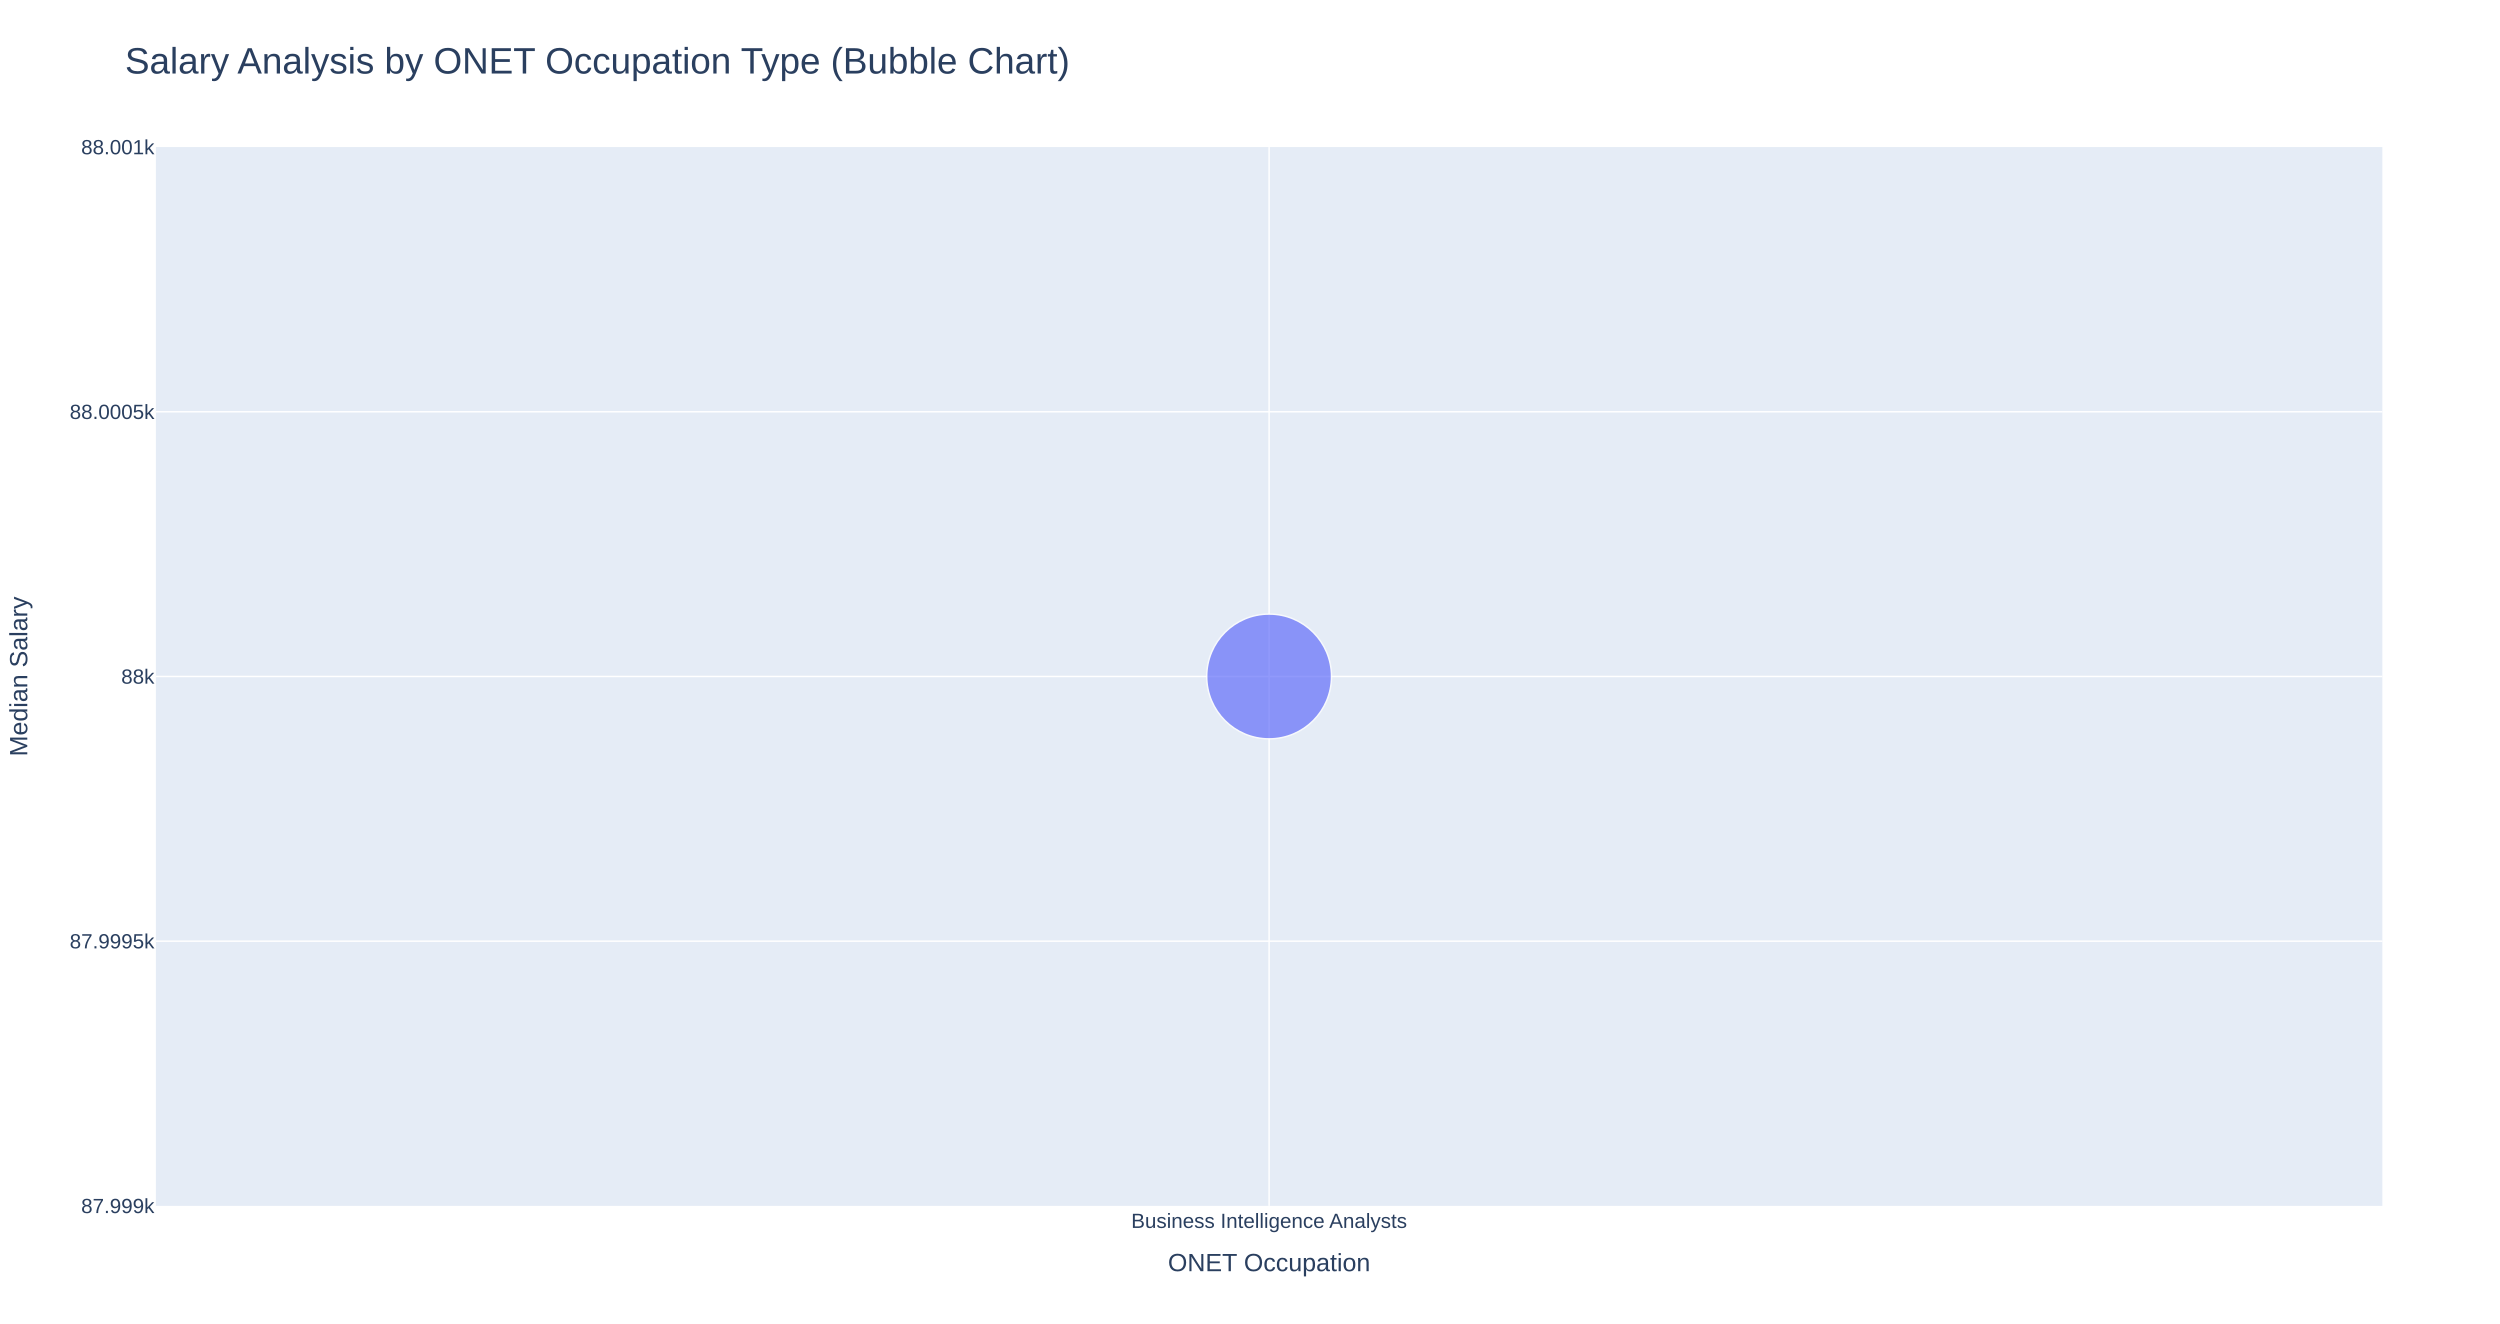
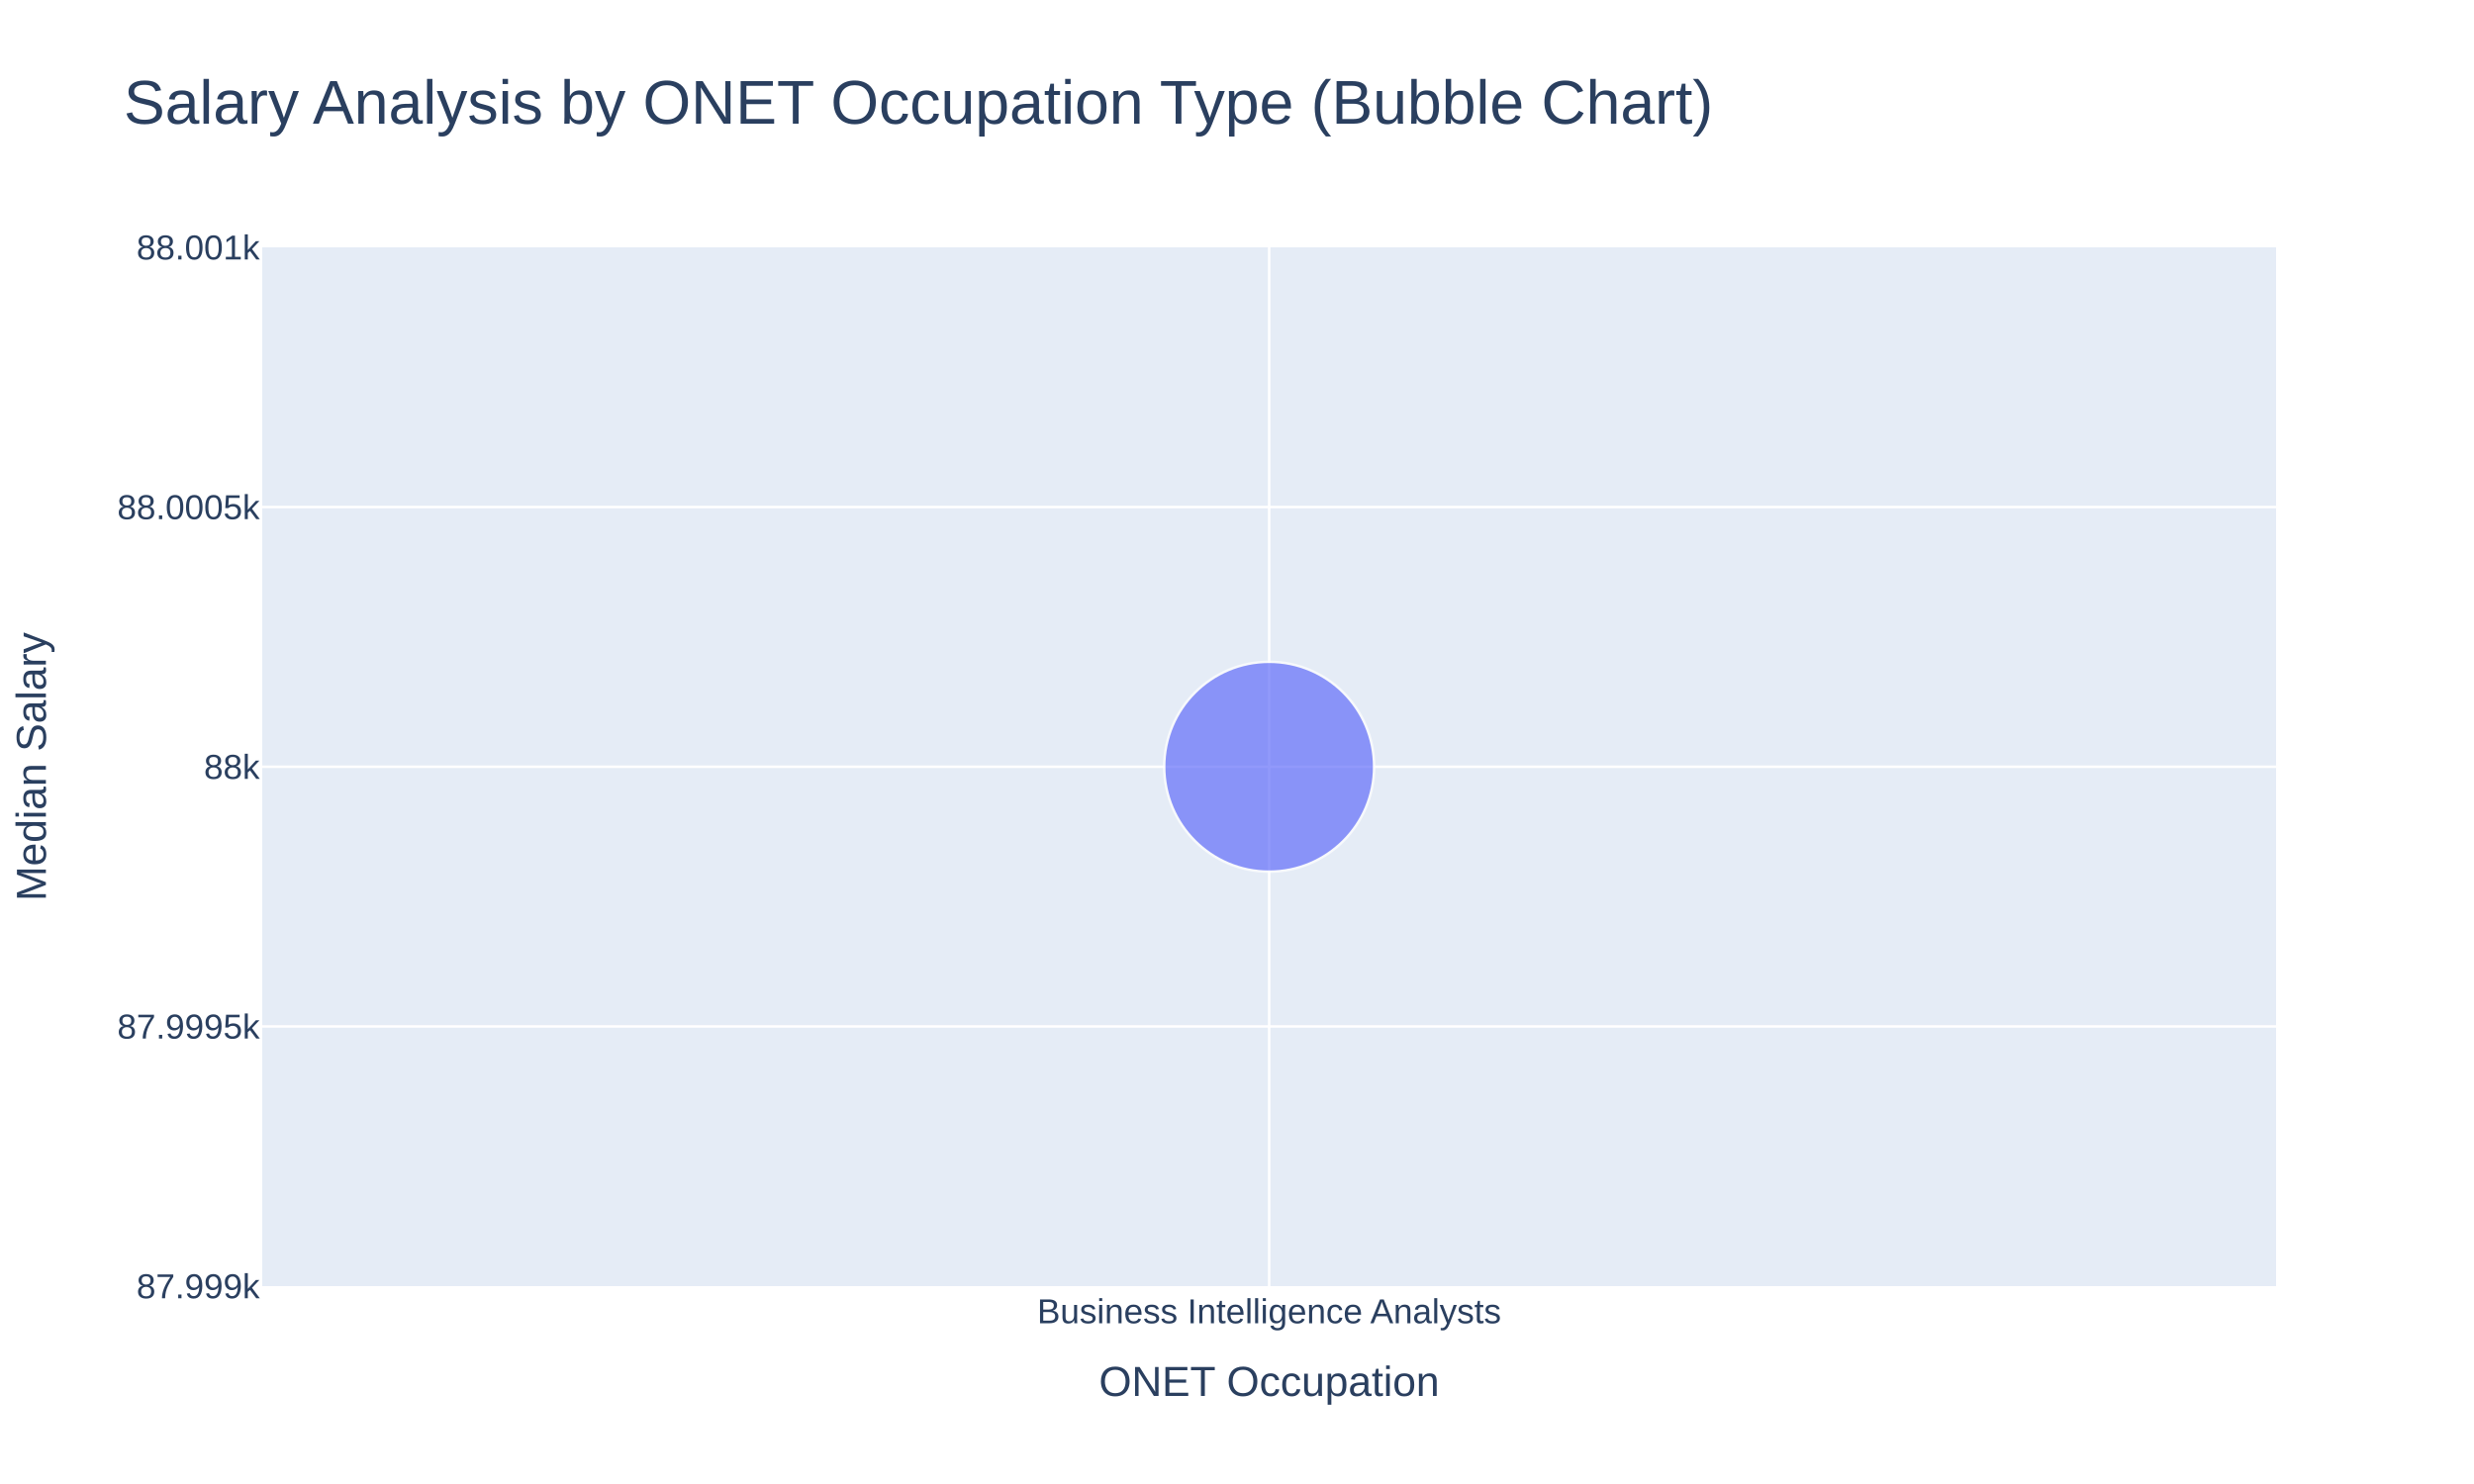
- <svg xmlns="http://www.w3.org/2000/svg" class="main-svg" width="1700" height="900" style="" viewBox="0 0 1700 900">
-   <rect x="0" y="0" width="1700" height="900" style="fill: rgb(255, 255, 255); fill-opacity: 1;" />
-   <defs id="defs-a93460">
+ <svg xmlns="http://www.w3.org/2000/svg" class="main-svg" width="1000" height="600" style="" viewBox="0 0 1000 600">
+   <rect x="0" y="0" width="1000" height="600" style="fill: rgb(255, 255, 255); fill-opacity: 1;" />
+   <defs id="defs-e46218">
    <g class="clips">
-       <clipPath id="clipa93460xyplot" class="plotclip">
-         <rect width="1514" height="720" />
+       <clipPath id="clipe46218xyplot" class="plotclip">
+         <rect width="814" height="420" />
      </clipPath>
-       <clipPath class="axesclip" id="clipa93460x">
-         <rect x="106" y="0" width="1514" height="900" />
+       <clipPath class="axesclip" id="clipe46218x">
+         <rect x="106" y="0" width="814" height="600" />
      </clipPath>
-       <clipPath class="axesclip" id="clipa93460y">
-         <rect x="0" y="100" width="1700" height="720" />
+       <clipPath class="axesclip" id="clipe46218y">
+         <rect x="0" y="100" width="1000" height="420" />
      </clipPath>
-       <clipPath class="axesclip" id="clipa93460xy">
-         <rect x="106" y="100" width="1514" height="720" />
+       <clipPath class="axesclip" id="clipe46218xy">
+         <rect x="106" y="100" width="814" height="420" />
      </clipPath>
    </g>
    <g class="gradients" />
    <g class="patterns" />
  </defs>
  <g class="bglayer">
-     <rect class="bg" x="106" y="100" width="1514" height="720" style="fill: rgb(229, 236, 246); fill-opacity: 1; stroke-width: 0;" />
+     <rect class="bg" x="106" y="100" width="814" height="420" style="fill: rgb(229, 236, 246); fill-opacity: 1; stroke-width: 0;" />
  </g>
  <g class="layer-below">
    <g class="imagelayer" />
    <g class="shapelayer" />
  </g>
  <g class="cartesianlayer">
    <g class="subplot xy">
      <g class="layer-subplot">
        <g class="shapelayer" />
        <g class="imagelayer" />
      </g>
      <g class="minor-gridlayer">
        <g class="x" />
        <g class="y" />
      </g>
      <g class="gridlayer">
        <g class="x">
-           <path class="xgrid crisp" transform="translate(863,0)" d="M0,100v720" style="stroke: rgb(255, 255, 255); stroke-opacity: 1; stroke-width: 1px;" />
+           <path class="xgrid crisp" transform="translate(513,0)" d="M0,100v420" style="stroke: rgb(255, 255, 255); stroke-opacity: 1; stroke-width: 1px;" />
        </g>
        <g class="y">
-           <path class="ygrid crisp" transform="translate(0,640)" d="M106,0h1514" style="stroke: rgb(255, 255, 255); stroke-opacity: 1; stroke-width: 1px;" />
-           <path class="ygrid crisp" transform="translate(0,460)" d="M106,0h1514" style="stroke: rgb(255, 255, 255); stroke-opacity: 1; stroke-width: 1px;" />
-           <path class="ygrid crisp" transform="translate(0,280)" d="M106,0h1514" style="stroke: rgb(255, 255, 255); stroke-opacity: 1; stroke-width: 1px;" />
+           <path class="ygrid crisp" transform="translate(0,415)" d="M106,0h814" style="stroke: rgb(255, 255, 255); stroke-opacity: 1; stroke-width: 1px;" />
+           <path class="ygrid crisp" transform="translate(0,310)" d="M106,0h814" style="stroke: rgb(255, 255, 255); stroke-opacity: 1; stroke-width: 1px;" />
+           <path class="ygrid crisp" transform="translate(0,205)" d="M106,0h814" style="stroke: rgb(255, 255, 255); stroke-opacity: 1; stroke-width: 1px;" />
        </g>
      </g>
      <g class="zerolinelayer" />
      <g class="layer-between">
        <g class="shapelayer" />
        <g class="imagelayer" />
      </g>
      <path class="xlines-below" />
      <path class="ylines-below" />
      <g class="overlines-below" />
      <g class="xaxislayer-below" />
      <g class="yaxislayer-below" />
      <g class="overaxes-below" />
      <g class="overplot">
-         <g class="xy" transform="translate(106,100)" clip-path="url(#clipa93460xyplot)">
+         <g class="xy" transform="translate(106,100)" clip-path="url(#clipe46218xyplot)">
          <g class="scatterlayer mlayer">
-             <g class="trace scatter tracef13a4f" style="stroke-miterlimit: 2; opacity: 1;">
+             <g class="trace scatter trace156ec3" style="stroke-miterlimit: 2; opacity: 1;">
              <g class="fills" />
              <g class="errorbars" />
              <g class="lines" />
              <g class="points">
-                 <path class="point" transform="translate(757,360)" d="M42.43,0A42.43,42.43 0 1,1 0,-42.43A42.43,42.43 0 0,1 42.43,0Z" style="opacity: 0.7; stroke-width: 1px; fill: rgb(99, 110, 250); fill-opacity: 1; stroke: rgb(255, 255, 255); stroke-opacity: 1;" />
+                 <path class="point" transform="translate(407,210)" d="M42.43,0A42.43,42.43 0 1,1 0,-42.43A42.43,42.43 0 0,1 42.43,0Z" style="opacity: 0.7; stroke-width: 1px; fill: rgb(99, 110, 250); fill-opacity: 1; stroke: rgb(255, 255, 255); stroke-opacity: 1;" />
              </g>
              <g class="text" />
            </g>
          </g>
        </g>
      </g>
      <path class="xlines-above crisp" d="M0,0" style="fill: none;" />
      <path class="ylines-above crisp" d="M0,0" style="fill: none;" />
      <g class="overlines-above" />
      <g class="xaxislayer-above">
        <g class="xtick">
-           <text text-anchor="middle" x="0" y="835" transform="translate(863,0)" style="font-family: Arial; font-size: 14px; fill: rgb(42, 63, 95); fill-opacity: 1; white-space: pre; opacity: 1;">Business Intelligence Analysts</text>
+           <text text-anchor="middle" x="0" y="535" transform="translate(513,0)" style="font-family: Arial; font-size: 14px; fill: rgb(42, 63, 95); fill-opacity: 1; white-space: pre; opacity: 1;">Business Intelligence Analysts</text>
        </g>
      </g>
      <g class="yaxislayer-above">
        <g class="ytick">
-           <text text-anchor="end" x="105" y="4.9" transform="translate(0,820)" style="font-family: Arial; font-size: 14px; fill: rgb(42, 63, 95); fill-opacity: 1; white-space: pre; opacity: 1;">87.999k</text>
+           <text text-anchor="end" x="105" y="4.9" transform="translate(0,520)" style="font-family: Arial; font-size: 14px; fill: rgb(42, 63, 95); fill-opacity: 1; white-space: pre; opacity: 1;">87.999k</text>
        </g>
        <g class="ytick">
-           <text text-anchor="end" x="105" y="4.9" style="font-family: Arial; font-size: 14px; fill: rgb(42, 63, 95); fill-opacity: 1; white-space: pre; opacity: 1;" transform="translate(0,640)">87.9995k</text>
+           <text text-anchor="end" x="105" y="4.9" style="font-family: Arial; font-size: 14px; fill: rgb(42, 63, 95); fill-opacity: 1; white-space: pre; opacity: 1;" transform="translate(0,415)">87.9995k</text>
        </g>
        <g class="ytick">
-           <text text-anchor="end" x="105" y="4.9" style="font-family: Arial; font-size: 14px; fill: rgb(42, 63, 95); fill-opacity: 1; white-space: pre; opacity: 1;" transform="translate(0,460)">88k</text>
+           <text text-anchor="end" x="105" y="4.9" style="font-family: Arial; font-size: 14px; fill: rgb(42, 63, 95); fill-opacity: 1; white-space: pre; opacity: 1;" transform="translate(0,310)">88k</text>
        </g>
        <g class="ytick">
-           <text text-anchor="end" x="105" y="4.9" style="font-family: Arial; font-size: 14px; fill: rgb(42, 63, 95); fill-opacity: 1; white-space: pre; opacity: 1;" transform="translate(0,280)">88.0005k</text>
+           <text text-anchor="end" x="105" y="4.9" style="font-family: Arial; font-size: 14px; fill: rgb(42, 63, 95); fill-opacity: 1; white-space: pre; opacity: 1;" transform="translate(0,205)">88.0005k</text>
        </g>
        <g class="ytick">
          <text text-anchor="end" x="105" y="4.9" style="font-family: Arial; font-size: 14px; fill: rgb(42, 63, 95); fill-opacity: 1; white-space: pre; opacity: 1;" transform="translate(0,100)">88.001k</text>
        </g>
      </g>
      <g class="overaxes-above" />
    </g>
  </g>
  <g class="polarlayer" />
  <g class="smithlayer" />
  <g class="ternarylayer" />
  <g class="geolayer" />
  <g class="funnelarealayer" />
  <g class="pielayer" />
  <g class="iciclelayer" />
  <g class="treemaplayer" />
  <g class="sunburstlayer" />
  <g class="glimages" />
-   <defs id="topdefs-a93460">
+   <defs id="topdefs-e46218">
    <g class="clips" />
  </defs>
  <g class="layer-above">
    <g class="imagelayer" />
    <g class="shapelayer" />
  </g>
  <g class="infolayer">
    <g class="g-gtitle">
-       <text class="gtitle" x="85" y="50" text-anchor="start" dy="0em" style="opacity: 1; font-family: Arial; font-size: 25px; fill: rgb(42, 63, 95); fill-opacity: 1; white-space: pre;">Salary Analysis by ONET Occupation Type (Bubble Chart)</text>
+       <text class="gtitle" x="50" y="50" text-anchor="start" dy="0em" style="opacity: 1; font-family: Arial; font-size: 25px; fill: rgb(42, 63, 95); fill-opacity: 1; white-space: pre;">Salary Analysis by ONET Occupation Type (Bubble Chart)</text>
    </g>
    <g class="g-xtitle">
-       <text class="xtitle" x="863" y="864.4" text-anchor="middle" style="opacity: 1; font-family: Arial; font-size: 17px; fill: rgb(42, 63, 95); fill-opacity: 1; white-space: pre;">ONET Occupation</text>
+       <text class="xtitle" x="513" y="564.4" text-anchor="middle" style="opacity: 1; font-family: Arial; font-size: 17px; fill: rgb(42, 63, 95); fill-opacity: 1; white-space: pre;">ONET Occupation</text>
    </g>
    <g class="g-ytitle">
-       <text class="ytitle" transform="rotate(-90,18.55,460)" x="18.55" y="460" text-anchor="middle" style="opacity: 1; font-family: Arial; font-size: 17px; fill: rgb(42, 63, 95); fill-opacity: 1; white-space: pre;">Median Salary</text>
+       <text class="ytitle" transform="rotate(-90,18.55,310)" x="18.55" y="310" text-anchor="middle" style="opacity: 1; font-family: Arial; font-size: 17px; fill: rgb(42, 63, 95); fill-opacity: 1; white-space: pre;">Median Salary</text>
    </g>
  </g>
</svg>
